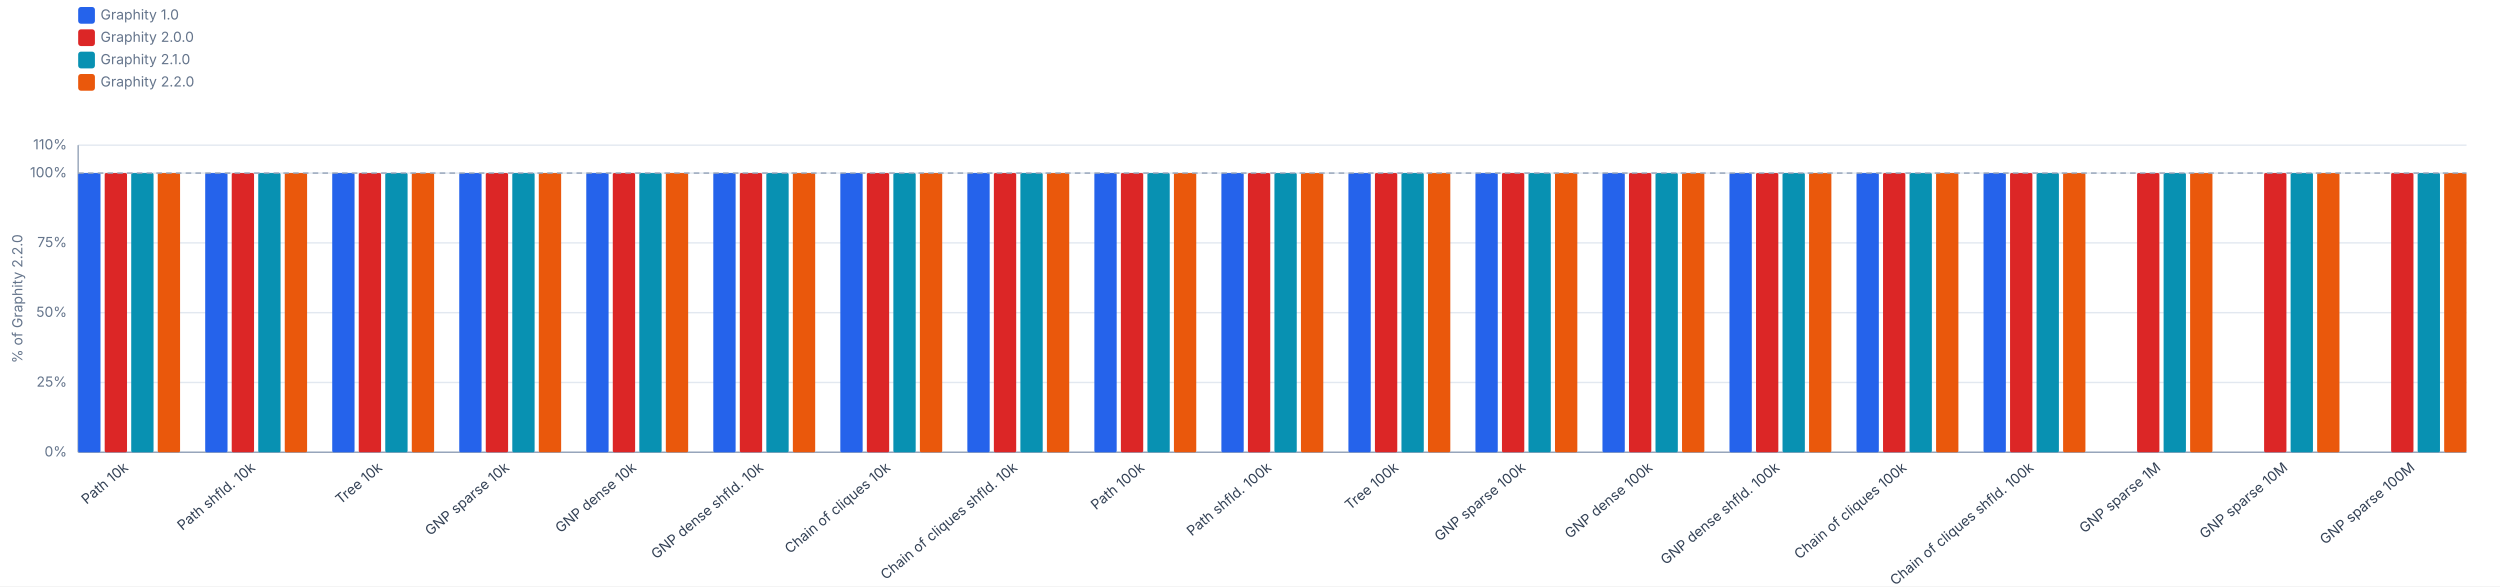
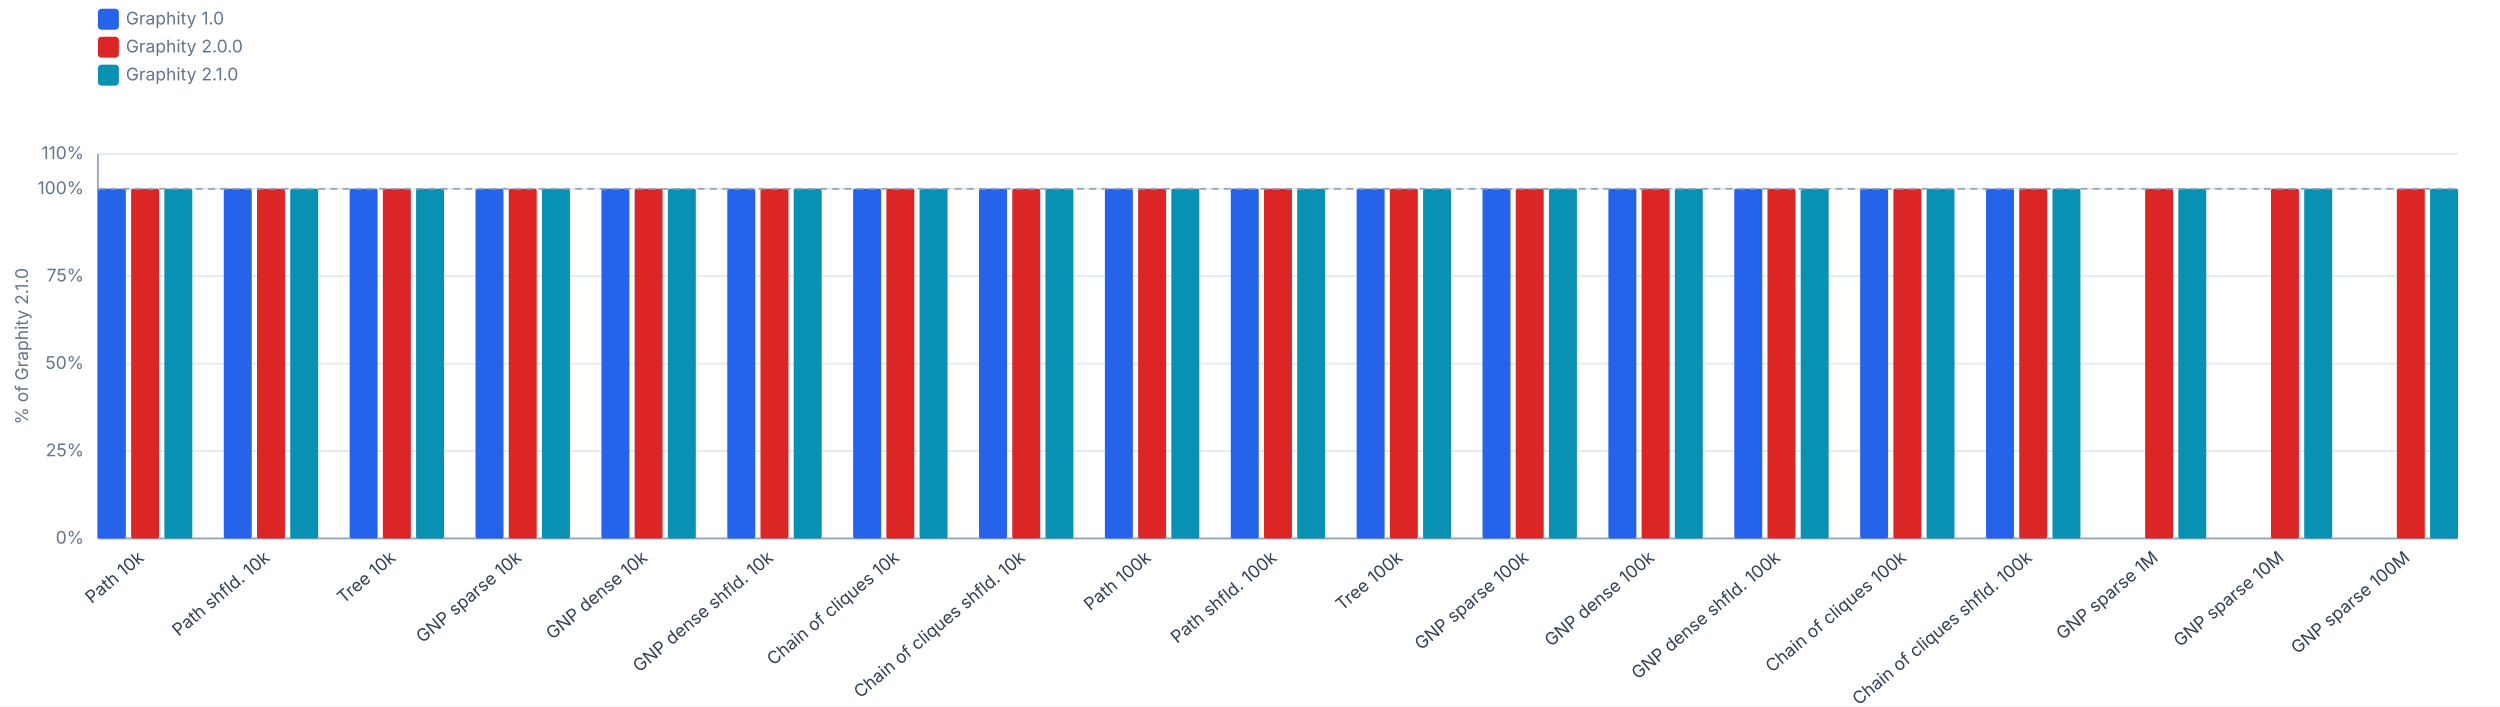
- <svg xmlns="http://www.w3.org/2000/svg" width="1791" height="420" viewBox="0 0 1791 420" role="img">
+ <svg xmlns="http://www.w3.org/2000/svg" width="1430" height="404" viewBox="0 0 1430 404" role="img">
  <style>text{font-family:ui-sans-serif,system-ui,-apple-system,Segoe UI,sans-serif;font-size:11px;fill:#334155}.axis{stroke:#94a3b8;stroke-width:1;fill:none}.grid{stroke:#e2e8f0;stroke-width:1}.ylabel{fill:#64748b;font-size:10px}.tick{fill:#64748b;font-size:10px}.xlabel{font-size:10px}</style>
-   <rect x="0" y="0" width="1791" height="420" fill="#ffffff" />
+   <rect x="0" y="0" width="1430" height="404" fill="#ffffff" />
  <rect x="56" y="5" width="12" height="12" rx="2" fill="#2563eb" />
  <text x="72" y="14" class="tick">Graphity 1.0</text>
  <rect x="56" y="21" width="12" height="12" rx="2" fill="#dc2626" />
  <text x="72" y="30" class="tick">Graphity 2.0.0</text>
  <rect x="56" y="37" width="12" height="12" rx="2" fill="#0891b2" />
  <text x="72" y="46" class="tick">Graphity 2.1.0</text>
-   <rect x="56" y="53" width="12" height="12" rx="2" fill="#ea580c" />
-   <text x="72" y="62" class="tick">Graphity 2.2.0</text>
-   <line class="grid" x1="56" y1="324.0" x2="1767" y2="324.0" />
-   <text class="tick" x="48" y="327.0" text-anchor="end">0%</text>
-   <line class="grid" x1="56" y1="274.0" x2="1767" y2="274.0" />
-   <text class="tick" x="48" y="277.0" text-anchor="end">25%</text>
-   <line class="grid" x1="56" y1="224.0" x2="1767" y2="224.0" />
-   <text class="tick" x="48" y="227.0" text-anchor="end">50%</text>
-   <line class="grid" x1="56" y1="174.0" x2="1767" y2="174.0" />
-   <text class="tick" x="48" y="177.0" text-anchor="end">75%</text>
-   <line class="grid" x1="56" y1="124.0" x2="1767" y2="124.0" />
-   <text class="tick" x="48" y="127.0" text-anchor="end">100%</text>
-   <line class="grid" x1="56" y1="104.0" x2="1767" y2="104.0" />
-   <text class="tick" x="48" y="107.0" text-anchor="end">110%</text>
-   <line class="axis" x1="56" y1="104" x2="56" y2="324" />
-   <line class="axis" x1="56" y1="324" x2="1767" y2="324" />
-   <text class="ylabel" x="16" y="214.0" text-anchor="middle" transform="rotate(-90 16 214.0)">% of Graphity 2.2.0</text>
-   <text class="xlabel" x="92.5" y="336.0" text-anchor="end" transform="rotate(-40 92.5 336.0)">Path 10k</text>
-   <rect x="56.0" y="124.0" width="16" height="200.0" fill="#2563eb" rx="1" />
-   <rect x="75.0" y="124.0" width="16" height="200.0" fill="#dc2626" rx="1" />
-   <rect x="94.0" y="124.0" width="16" height="200.0" fill="#0891b2" rx="1" />
-   <rect x="113.0" y="124.0" width="16" height="200.0" fill="#ea580c" rx="1" />
-   <text class="xlabel" x="183.5" y="336.0" text-anchor="end" transform="rotate(-40 183.5 336.0)">Path shfld. 10k</text>
-   <rect x="147.0" y="124.0" width="16" height="200.0" fill="#2563eb" rx="1" />
-   <rect x="166.0" y="124.0" width="16" height="200.0" fill="#dc2626" rx="1" />
-   <rect x="185.0" y="124.0" width="16" height="200.0" fill="#0891b2" rx="1" />
-   <rect x="204.0" y="124.0" width="16" height="200.0" fill="#ea580c" rx="1" />
-   <text class="xlabel" x="274.5" y="336.0" text-anchor="end" transform="rotate(-40 274.5 336.0)">Tree 10k</text>
-   <rect x="238.0" y="124.0" width="16" height="200.0" fill="#2563eb" rx="1" />
-   <rect x="257.0" y="124.0" width="16" height="200.0" fill="#dc2626" rx="1" />
-   <rect x="276.0" y="124.0" width="16" height="200.0" fill="#0891b2" rx="1" />
-   <rect x="295.0" y="124.0" width="16" height="200.0" fill="#ea580c" rx="1" />
-   <text class="xlabel" x="365.5" y="336.0" text-anchor="end" transform="rotate(-40 365.5 336.0)">GNP sparse 10k</text>
-   <rect x="329.0" y="124.0" width="16" height="200.0" fill="#2563eb" rx="1" />
-   <rect x="348.0" y="124.0" width="16" height="200.0" fill="#dc2626" rx="1" />
-   <rect x="367.0" y="124.0" width="16" height="200.0" fill="#0891b2" rx="1" />
-   <rect x="386.0" y="124.0" width="16" height="200.0" fill="#ea580c" rx="1" />
-   <text class="xlabel" x="456.5" y="336.0" text-anchor="end" transform="rotate(-40 456.5 336.0)">GNP dense 10k</text>
-   <rect x="420.0" y="124.0" width="16" height="200.0" fill="#2563eb" rx="1" />
-   <rect x="439.0" y="124.0" width="16" height="200.0" fill="#dc2626" rx="1" />
-   <rect x="458.0" y="124.0" width="16" height="200.0" fill="#0891b2" rx="1" />
-   <rect x="477.0" y="124.0" width="16" height="200.0" fill="#ea580c" rx="1" />
-   <text class="xlabel" x="547.5" y="336.0" text-anchor="end" transform="rotate(-40 547.5 336.0)">GNP dense shfld. 10k</text>
-   <rect x="511.0" y="124.0" width="16" height="200.0" fill="#2563eb" rx="1" />
-   <rect x="530.0" y="124.0" width="16" height="200.0" fill="#dc2626" rx="1" />
-   <rect x="549.0" y="124.0" width="16" height="200.0" fill="#0891b2" rx="1" />
-   <rect x="568.0" y="124.0" width="16" height="200.0" fill="#ea580c" rx="1" />
-   <text class="xlabel" x="638.5" y="336.0" text-anchor="end" transform="rotate(-40 638.5 336.0)">Chain of cliques 10k</text>
-   <rect x="602.0" y="124.0" width="16" height="200.0" fill="#2563eb" rx="1" />
-   <rect x="621.0" y="124.0" width="16" height="200.0" fill="#dc2626" rx="1" />
-   <rect x="640.0" y="124.0" width="16" height="200.0" fill="#0891b2" rx="1" />
-   <rect x="659.0" y="124.0" width="16" height="200.0" fill="#ea580c" rx="1" />
-   <text class="xlabel" x="729.5" y="336.0" text-anchor="end" transform="rotate(-40 729.5 336.0)">Chain of cliques shfld. 10k</text>
-   <rect x="693.0" y="124.0" width="16" height="200.0" fill="#2563eb" rx="1" />
-   <rect x="712.0" y="124.0" width="16" height="200.0" fill="#dc2626" rx="1" />
-   <rect x="731.0" y="124.0" width="16" height="200.0" fill="#0891b2" rx="1" />
-   <rect x="750.0" y="124.0" width="16" height="200.0" fill="#ea580c" rx="1" />
-   <text class="xlabel" x="820.5" y="336.0" text-anchor="end" transform="rotate(-40 820.5 336.0)">Path 100k</text>
-   <rect x="784.0" y="124.0" width="16" height="200.0" fill="#2563eb" rx="1" />
-   <rect x="803.0" y="124.0" width="16" height="200.0" fill="#dc2626" rx="1" />
-   <rect x="822.0" y="124.0" width="16" height="200.0" fill="#0891b2" rx="1" />
-   <rect x="841.0" y="124.0" width="16" height="200.0" fill="#ea580c" rx="1" />
-   <text class="xlabel" x="911.5" y="336.0" text-anchor="end" transform="rotate(-40 911.5 336.0)">Path shfld. 100k</text>
-   <rect x="875.0" y="124.0" width="16" height="200.0" fill="#2563eb" rx="1" />
-   <rect x="894.0" y="124.0" width="16" height="200.0" fill="#dc2626" rx="1" />
-   <rect x="913.0" y="124.0" width="16" height="200.0" fill="#0891b2" rx="1" />
-   <rect x="932.0" y="124.0" width="16" height="200.0" fill="#ea580c" rx="1" />
-   <text class="xlabel" x="1002.5" y="336.0" text-anchor="end" transform="rotate(-40 1002.5 336.0)">Tree 100k</text>
-   <rect x="966.0" y="124.0" width="16" height="200.0" fill="#2563eb" rx="1" />
-   <rect x="985.0" y="124.0" width="16" height="200.0" fill="#dc2626" rx="1" />
-   <rect x="1004.0" y="124.0" width="16" height="200.0" fill="#0891b2" rx="1" />
-   <rect x="1023.0" y="124.0" width="16" height="200.0" fill="#ea580c" rx="1" />
-   <text class="xlabel" x="1093.5" y="336.0" text-anchor="end" transform="rotate(-40 1093.5 336.0)">GNP sparse 100k</text>
-   <rect x="1057.0" y="124.0" width="16" height="200.0" fill="#2563eb" rx="1" />
-   <rect x="1076.0" y="124.0" width="16" height="200.0" fill="#dc2626" rx="1" />
-   <rect x="1095.0" y="124.0" width="16" height="200.0" fill="#0891b2" rx="1" />
-   <rect x="1114.0" y="124.0" width="16" height="200.0" fill="#ea580c" rx="1" />
-   <text class="xlabel" x="1184.5" y="336.0" text-anchor="end" transform="rotate(-40 1184.5 336.0)">GNP dense 100k</text>
-   <rect x="1148.0" y="124.0" width="16" height="200.0" fill="#2563eb" rx="1" />
-   <rect x="1167.0" y="124.0" width="16" height="200.0" fill="#dc2626" rx="1" />
-   <rect x="1186.0" y="124.0" width="16" height="200.0" fill="#0891b2" rx="1" />
-   <rect x="1205.0" y="124.0" width="16" height="200.0" fill="#ea580c" rx="1" />
-   <text class="xlabel" x="1275.5" y="336.0" text-anchor="end" transform="rotate(-40 1275.5 336.0)">GNP dense shfld. 100k</text>
-   <rect x="1239.0" y="124.0" width="16" height="200.0" fill="#2563eb" rx="1" />
-   <rect x="1258.0" y="124.0" width="16" height="200.0" fill="#dc2626" rx="1" />
-   <rect x="1277.0" y="124.0" width="16" height="200.0" fill="#0891b2" rx="1" />
-   <rect x="1296.0" y="124.0" width="16" height="200.0" fill="#ea580c" rx="1" />
-   <text class="xlabel" x="1366.5" y="336.0" text-anchor="end" transform="rotate(-40 1366.5 336.0)">Chain of cliques 100k</text>
-   <rect x="1330.0" y="124.0" width="16" height="200.0" fill="#2563eb" rx="1" />
-   <rect x="1349.0" y="124.0" width="16" height="200.0" fill="#dc2626" rx="1" />
-   <rect x="1368.0" y="124.0" width="16" height="200.0" fill="#0891b2" rx="1" />
-   <rect x="1387.0" y="124.0" width="16" height="200.0" fill="#ea580c" rx="1" />
-   <text class="xlabel" x="1457.5" y="336.0" text-anchor="end" transform="rotate(-40 1457.5 336.0)">Chain of cliques shfld. 100k</text>
-   <rect x="1421.0" y="124.0" width="16" height="200.0" fill="#2563eb" rx="1" />
-   <rect x="1440.0" y="124.0" width="16" height="200.0" fill="#dc2626" rx="1" />
-   <rect x="1459.0" y="124.0" width="16" height="200.0" fill="#0891b2" rx="1" />
-   <rect x="1478.0" y="124.0" width="16" height="200.0" fill="#ea580c" rx="1" />
-   <text class="xlabel" x="1548.5" y="336.0" text-anchor="end" transform="rotate(-40 1548.5 336.0)">GNP sparse 1M</text>
-   <rect x="1531.0" y="124.0" width="16" height="200.0" fill="#dc2626" rx="1" />
-   <rect x="1550.0" y="124.0" width="16" height="200.0" fill="#0891b2" rx="1" />
-   <rect x="1569.0" y="124.0" width="16" height="200.0" fill="#ea580c" rx="1" />
-   <text class="xlabel" x="1639.5" y="336.0" text-anchor="end" transform="rotate(-40 1639.5 336.0)">GNP sparse 10M</text>
-   <rect x="1622.0" y="124.0" width="16" height="200.0" fill="#dc2626" rx="1" />
-   <rect x="1641.0" y="124.0" width="16" height="200.0" fill="#0891b2" rx="1" />
-   <rect x="1660.0" y="124.0" width="16" height="200.0" fill="#ea580c" rx="1" />
-   <text class="xlabel" x="1730.5" y="336.0" text-anchor="end" transform="rotate(-40 1730.5 336.0)">GNP sparse 100M</text>
-   <rect x="1713.0" y="124.0" width="16" height="200.0" fill="#dc2626" rx="1" />
-   <rect x="1732.0" y="124.0" width="16" height="200.0" fill="#0891b2" rx="1" />
-   <rect x="1751.0" y="124.0" width="16" height="200.0" fill="#ea580c" rx="1" />
-   <line x1="56" y1="124.0" x2="1767" y2="124.0" stroke="#94a3b8" stroke-width="1" stroke-dasharray="4 3" />
+   <line class="grid" x1="56" y1="308.0" x2="1406" y2="308.0" />
+   <text class="tick" x="48" y="311.0" text-anchor="end">0%</text>
+   <line class="grid" x1="56" y1="258.0" x2="1406" y2="258.0" />
+   <text class="tick" x="48" y="261.0" text-anchor="end">25%</text>
+   <line class="grid" x1="56" y1="208.0" x2="1406" y2="208.0" />
+   <text class="tick" x="48" y="211.0" text-anchor="end">50%</text>
+   <line class="grid" x1="56" y1="158.0" x2="1406" y2="158.0" />
+   <text class="tick" x="48" y="161.0" text-anchor="end">75%</text>
+   <line class="grid" x1="56" y1="108.0" x2="1406" y2="108.0" />
+   <text class="tick" x="48" y="111.0" text-anchor="end">100%</text>
+   <line class="grid" x1="56" y1="88.0" x2="1406" y2="88.0" />
+   <text class="tick" x="48" y="91.0" text-anchor="end">110%</text>
+   <line class="axis" x1="56" y1="88" x2="56" y2="308" />
+   <line class="axis" x1="56" y1="308" x2="1406" y2="308" />
+   <text class="ylabel" x="16" y="198.0" text-anchor="middle" transform="rotate(-90 16 198.0)">% of Graphity 2.1.0</text>
+   <text class="xlabel" x="83.0" y="320.0" text-anchor="end" transform="rotate(-40 83.0 320.0)">Path 10k</text>
+   <rect x="56.0" y="108.0" width="16" height="200.0" fill="#2563eb" rx="1" />
+   <rect x="75.0" y="108.0" width="16" height="200.0" fill="#dc2626" rx="1" />
+   <rect x="94.0" y="108.0" width="16" height="200.0" fill="#0891b2" rx="1" />
+   <text class="xlabel" x="155.0" y="320.0" text-anchor="end" transform="rotate(-40 155.0 320.0)">Path shfld. 10k</text>
+   <rect x="128.0" y="108.0" width="16" height="200.0" fill="#2563eb" rx="1" />
+   <rect x="147.0" y="108.0" width="16" height="200.0" fill="#dc2626" rx="1" />
+   <rect x="166.0" y="108.0" width="16" height="200.0" fill="#0891b2" rx="1" />
+   <text class="xlabel" x="227.0" y="320.0" text-anchor="end" transform="rotate(-40 227.0 320.0)">Tree 10k</text>
+   <rect x="200.0" y="108.0" width="16" height="200.0" fill="#2563eb" rx="1" />
+   <rect x="219.0" y="108.0" width="16" height="200.0" fill="#dc2626" rx="1" />
+   <rect x="238.0" y="108.0" width="16" height="200.0" fill="#0891b2" rx="1" />
+   <text class="xlabel" x="299.0" y="320.0" text-anchor="end" transform="rotate(-40 299.0 320.0)">GNP sparse 10k</text>
+   <rect x="272.0" y="108.0" width="16" height="200.0" fill="#2563eb" rx="1" />
+   <rect x="291.0" y="108.0" width="16" height="200.0" fill="#dc2626" rx="1" />
+   <rect x="310.0" y="108.0" width="16" height="200.0" fill="#0891b2" rx="1" />
+   <text class="xlabel" x="371.0" y="320.0" text-anchor="end" transform="rotate(-40 371.0 320.0)">GNP dense 10k</text>
+   <rect x="344.0" y="108.0" width="16" height="200.0" fill="#2563eb" rx="1" />
+   <rect x="363.0" y="108.0" width="16" height="200.0" fill="#dc2626" rx="1" />
+   <rect x="382.0" y="108.0" width="16" height="200.0" fill="#0891b2" rx="1" />
+   <text class="xlabel" x="443.0" y="320.0" text-anchor="end" transform="rotate(-40 443.0 320.0)">GNP dense shfld. 10k</text>
+   <rect x="416.0" y="108.0" width="16" height="200.0" fill="#2563eb" rx="1" />
+   <rect x="435.0" y="108.0" width="16" height="200.0" fill="#dc2626" rx="1" />
+   <rect x="454.0" y="108.0" width="16" height="200.0" fill="#0891b2" rx="1" />
+   <text class="xlabel" x="515.0" y="320.0" text-anchor="end" transform="rotate(-40 515.0 320.0)">Chain of cliques 10k</text>
+   <rect x="488.0" y="108.0" width="16" height="200.0" fill="#2563eb" rx="1" />
+   <rect x="507.0" y="108.0" width="16" height="200.0" fill="#dc2626" rx="1" />
+   <rect x="526.0" y="108.0" width="16" height="200.0" fill="#0891b2" rx="1" />
+   <text class="xlabel" x="587.0" y="320.0" text-anchor="end" transform="rotate(-40 587.0 320.0)">Chain of cliques shfld. 10k</text>
+   <rect x="560.0" y="108.0" width="16" height="200.0" fill="#2563eb" rx="1" />
+   <rect x="579.0" y="108.0" width="16" height="200.0" fill="#dc2626" rx="1" />
+   <rect x="598.0" y="108.0" width="16" height="200.0" fill="#0891b2" rx="1" />
+   <text class="xlabel" x="659.0" y="320.0" text-anchor="end" transform="rotate(-40 659.0 320.0)">Path 100k</text>
+   <rect x="632.0" y="108.0" width="16" height="200.0" fill="#2563eb" rx="1" />
+   <rect x="651.0" y="108.0" width="16" height="200.0" fill="#dc2626" rx="1" />
+   <rect x="670.0" y="108.0" width="16" height="200.0" fill="#0891b2" rx="1" />
+   <text class="xlabel" x="731.0" y="320.0" text-anchor="end" transform="rotate(-40 731.0 320.0)">Path shfld. 100k</text>
+   <rect x="704.0" y="108.0" width="16" height="200.0" fill="#2563eb" rx="1" />
+   <rect x="723.0" y="108.0" width="16" height="200.0" fill="#dc2626" rx="1" />
+   <rect x="742.0" y="108.0" width="16" height="200.0" fill="#0891b2" rx="1" />
+   <text class="xlabel" x="803.0" y="320.0" text-anchor="end" transform="rotate(-40 803.0 320.0)">Tree 100k</text>
+   <rect x="776.0" y="108.0" width="16" height="200.0" fill="#2563eb" rx="1" />
+   <rect x="795.0" y="108.0" width="16" height="200.0" fill="#dc2626" rx="1" />
+   <rect x="814.0" y="108.0" width="16" height="200.0" fill="#0891b2" rx="1" />
+   <text class="xlabel" x="875.0" y="320.0" text-anchor="end" transform="rotate(-40 875.0 320.0)">GNP sparse 100k</text>
+   <rect x="848.0" y="108.0" width="16" height="200.0" fill="#2563eb" rx="1" />
+   <rect x="867.0" y="108.0" width="16" height="200.0" fill="#dc2626" rx="1" />
+   <rect x="886.0" y="108.0" width="16" height="200.0" fill="#0891b2" rx="1" />
+   <text class="xlabel" x="947.0" y="320.0" text-anchor="end" transform="rotate(-40 947.0 320.0)">GNP dense 100k</text>
+   <rect x="920.0" y="108.0" width="16" height="200.0" fill="#2563eb" rx="1" />
+   <rect x="939.0" y="108.0" width="16" height="200.0" fill="#dc2626" rx="1" />
+   <rect x="958.0" y="108.0" width="16" height="200.0" fill="#0891b2" rx="1" />
+   <text class="xlabel" x="1019.0" y="320.0" text-anchor="end" transform="rotate(-40 1019.0 320.0)">GNP dense shfld. 100k</text>
+   <rect x="992.0" y="108.0" width="16" height="200.0" fill="#2563eb" rx="1" />
+   <rect x="1011.0" y="108.0" width="16" height="200.0" fill="#dc2626" rx="1" />
+   <rect x="1030.0" y="108.0" width="16" height="200.0" fill="#0891b2" rx="1" />
+   <text class="xlabel" x="1091.0" y="320.0" text-anchor="end" transform="rotate(-40 1091.0 320.0)">Chain of cliques 100k</text>
+   <rect x="1064.0" y="108.0" width="16" height="200.0" fill="#2563eb" rx="1" />
+   <rect x="1083.0" y="108.0" width="16" height="200.0" fill="#dc2626" rx="1" />
+   <rect x="1102.0" y="108.0" width="16" height="200.0" fill="#0891b2" rx="1" />
+   <text class="xlabel" x="1163.0" y="320.0" text-anchor="end" transform="rotate(-40 1163.0 320.0)">Chain of cliques shfld. 100k</text>
+   <rect x="1136.0" y="108.0" width="16" height="200.0" fill="#2563eb" rx="1" />
+   <rect x="1155.0" y="108.0" width="16" height="200.0" fill="#dc2626" rx="1" />
+   <rect x="1174.0" y="108.0" width="16" height="200.0" fill="#0891b2" rx="1" />
+   <text class="xlabel" x="1235.0" y="320.0" text-anchor="end" transform="rotate(-40 1235.0 320.0)">GNP sparse 1M</text>
+   <rect x="1227.0" y="108.0" width="16" height="200.0" fill="#dc2626" rx="1" />
+   <rect x="1246.0" y="108.0" width="16" height="200.0" fill="#0891b2" rx="1" />
+   <text class="xlabel" x="1307.0" y="320.0" text-anchor="end" transform="rotate(-40 1307.0 320.0)">GNP sparse 10M</text>
+   <rect x="1299.0" y="108.0" width="16" height="200.0" fill="#dc2626" rx="1" />
+   <rect x="1318.0" y="108.0" width="16" height="200.0" fill="#0891b2" rx="1" />
+   <text class="xlabel" x="1379.0" y="320.0" text-anchor="end" transform="rotate(-40 1379.0 320.0)">GNP sparse 100M</text>
+   <rect x="1371.0" y="108.0" width="16" height="200.0" fill="#dc2626" rx="1" />
+   <rect x="1390.0" y="108.0" width="16" height="200.0" fill="#0891b2" rx="1" />
+   <line x1="56" y1="108.0" x2="1406" y2="108.0" stroke="#94a3b8" stroke-width="1" stroke-dasharray="4 3" />
</svg>
